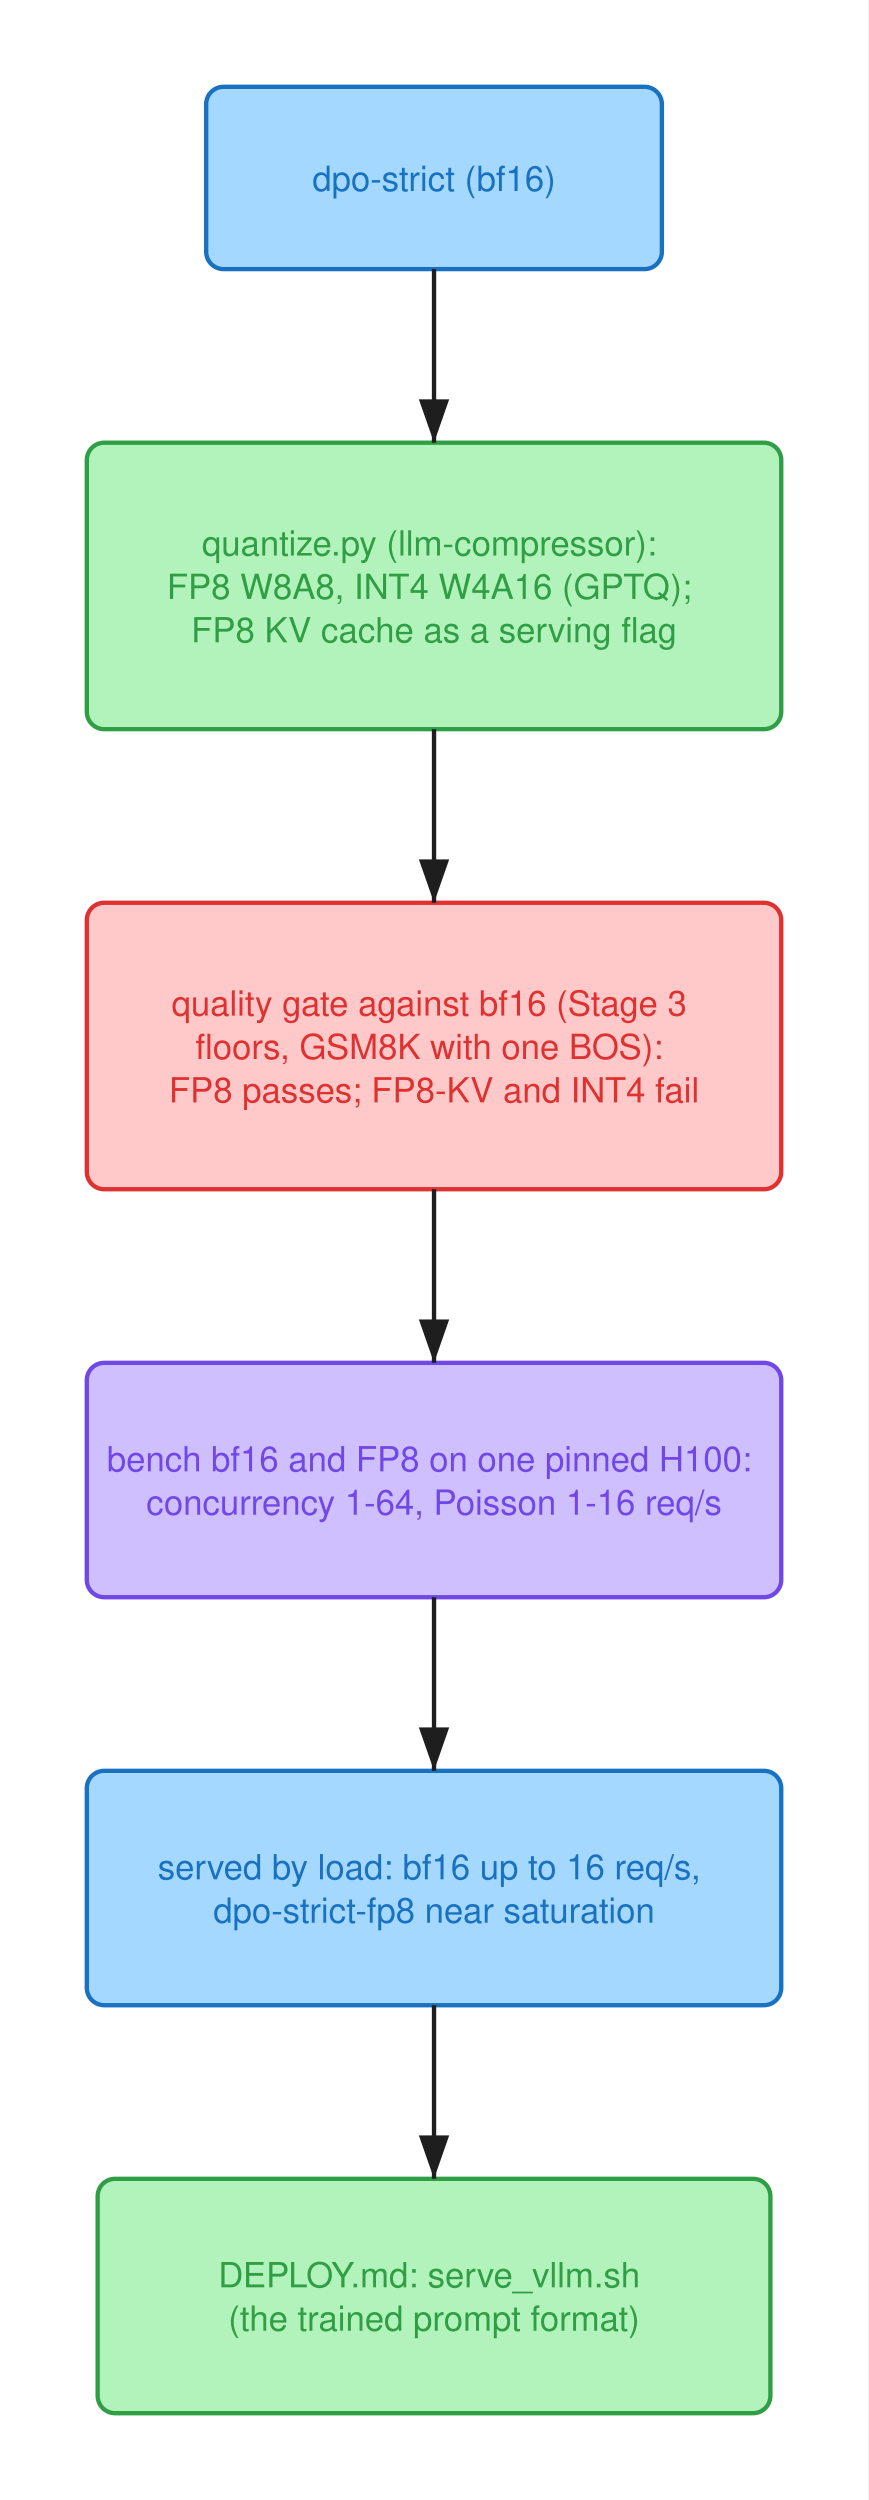
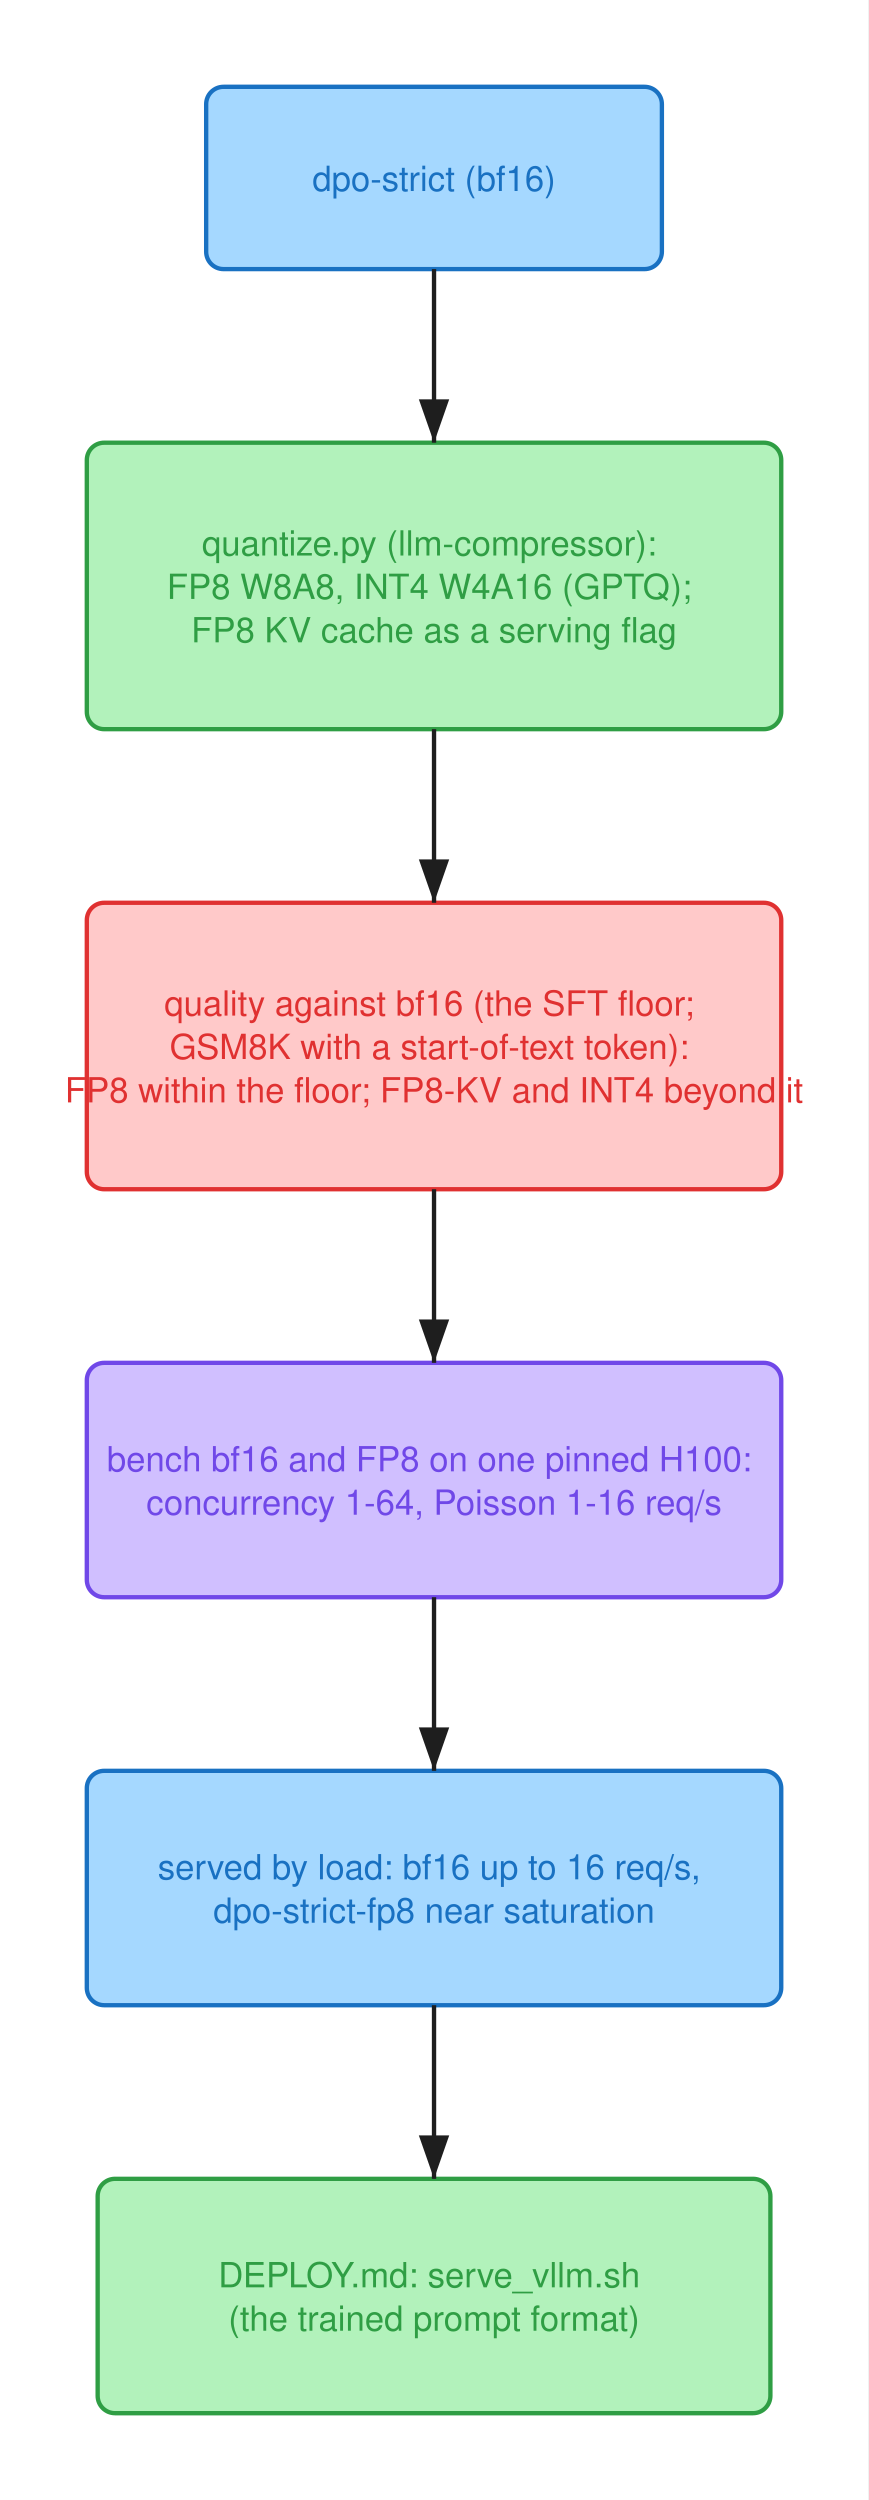
<svg xmlns="http://www.w3.org/2000/svg" viewBox="0 0 400 1152" width="400" height="1152">
  <defs>
    <marker id="arrowhead" markerWidth="10" markerHeight="7" refX="10" refY="3.5" orient="auto">
      <polygon points="0 0, 10 3.5, 0 7" fill="#1e1e1e" />
    </marker>
  </defs>
  <rect x="0" y="0" width="400" height="1152" fill="#ffffff" />
  <rect x="95" y="40" width="210" height="84" rx="8" ry="8" fill="#a5d8ff" stroke="#1971c2" stroke-width="2" opacity="1" />
  <rect x="40" y="204" width="320" height="132" rx="8" ry="8" fill="#b2f2bb" stroke="#2f9e44" stroke-width="2" opacity="1" />
  <rect x="40" y="416" width="320" height="132" rx="8" ry="8" fill="#ffc9c9" stroke="#e03131" stroke-width="2" opacity="1" />
  <rect x="40" y="628" width="320" height="108" rx="8" ry="8" fill="#d0bfff" stroke="#7048e8" stroke-width="2" opacity="1" />
  <rect x="40" y="816" width="320" height="108" rx="8" ry="8" fill="#a5d8ff" stroke="#1971c2" stroke-width="2" opacity="1" />
  <rect x="45" y="1004" width="310" height="108" rx="8" ry="8" fill="#b2f2bb" stroke="#2f9e44" stroke-width="2" opacity="1" />
  <polyline points="200,124 200,204" fill="none" stroke="#1e1e1e" stroke-width="2" marker-end="url(#arrowhead)" />
  <polyline points="200,336 200,416" fill="none" stroke="#1e1e1e" stroke-width="2" marker-end="url(#arrowhead)" />
  <polyline points="200,548 200,628" fill="none" stroke="#1e1e1e" stroke-width="2" marker-end="url(#arrowhead)" />
  <polyline points="200,736 200,816" fill="none" stroke="#1e1e1e" stroke-width="2" marker-end="url(#arrowhead)" />
  <polyline points="200,924 200,1004" fill="none" stroke="#1e1e1e" stroke-width="2" marker-end="url(#arrowhead)" />
  <text x="200" y="88" font-family="Virgil, Segoe UI Emoji, Helvetica, Arial, sans-serif" font-size="16" fill="#1971c2" text-anchor="middle">
    <tspan x="200" dy="0">dpo-strict (bf16)</tspan>
  </text>
  <text x="200" y="256" font-family="Virgil, Segoe UI Emoji, Helvetica, Arial, sans-serif" font-size="16" fill="#2f9e44" text-anchor="middle">
    <tspan x="200" dy="0">quantize.py (llm-compressor):</tspan>
    <tspan x="200" dy="20">FP8 W8A8, INT4 W4A16 (GPTQ);</tspan>
    <tspan x="200" dy="20">FP8 KV cache as a serving flag</tspan>
  </text>
  <text x="200" y="468" font-family="Virgil, Segoe UI Emoji, Helvetica, Arial, sans-serif" font-size="16" fill="#e03131" text-anchor="middle">
-     <tspan x="200" dy="0">quality gate against bf16 (Stage 3</tspan>
-     <tspan x="200" dy="20">floors, GSM8K with one BOS):</tspan>
-     <tspan x="200" dy="20">FP8 passes; FP8-KV and INT4 fail</tspan>
+     <tspan x="200" dy="0">quality against bf16 (the SFT floor;</tspan>
+     <tspan x="200" dy="20">GSM8K with a start-of-text token):</tspan>
+     <tspan x="200" dy="20">FP8 within the floor; FP8-KV and INT4 beyond it</tspan>
  </text>
  <text x="200" y="678" font-family="Virgil, Segoe UI Emoji, Helvetica, Arial, sans-serif" font-size="16" fill="#7048e8" text-anchor="middle">
    <tspan x="200" dy="0">bench bf16 and FP8 on one pinned H100:</tspan>
    <tspan x="200" dy="20">concurrency 1-64, Poisson 1-16 req/s</tspan>
  </text>
  <text x="200" y="866" font-family="Virgil, Segoe UI Emoji, Helvetica, Arial, sans-serif" font-size="16" fill="#1971c2" text-anchor="middle">
    <tspan x="200" dy="0">served by load: bf16 up to 16 req/s,</tspan>
    <tspan x="200" dy="20">dpo-strict-fp8 near saturation</tspan>
  </text>
  <text x="200" y="1054" font-family="Virgil, Segoe UI Emoji, Helvetica, Arial, sans-serif" font-size="16" fill="#2f9e44" text-anchor="middle">
    <tspan x="200" dy="0">DEPLOY.md: serve_vllm.sh</tspan>
    <tspan x="200" dy="20">(the trained prompt format)</tspan>
  </text>
</svg>
